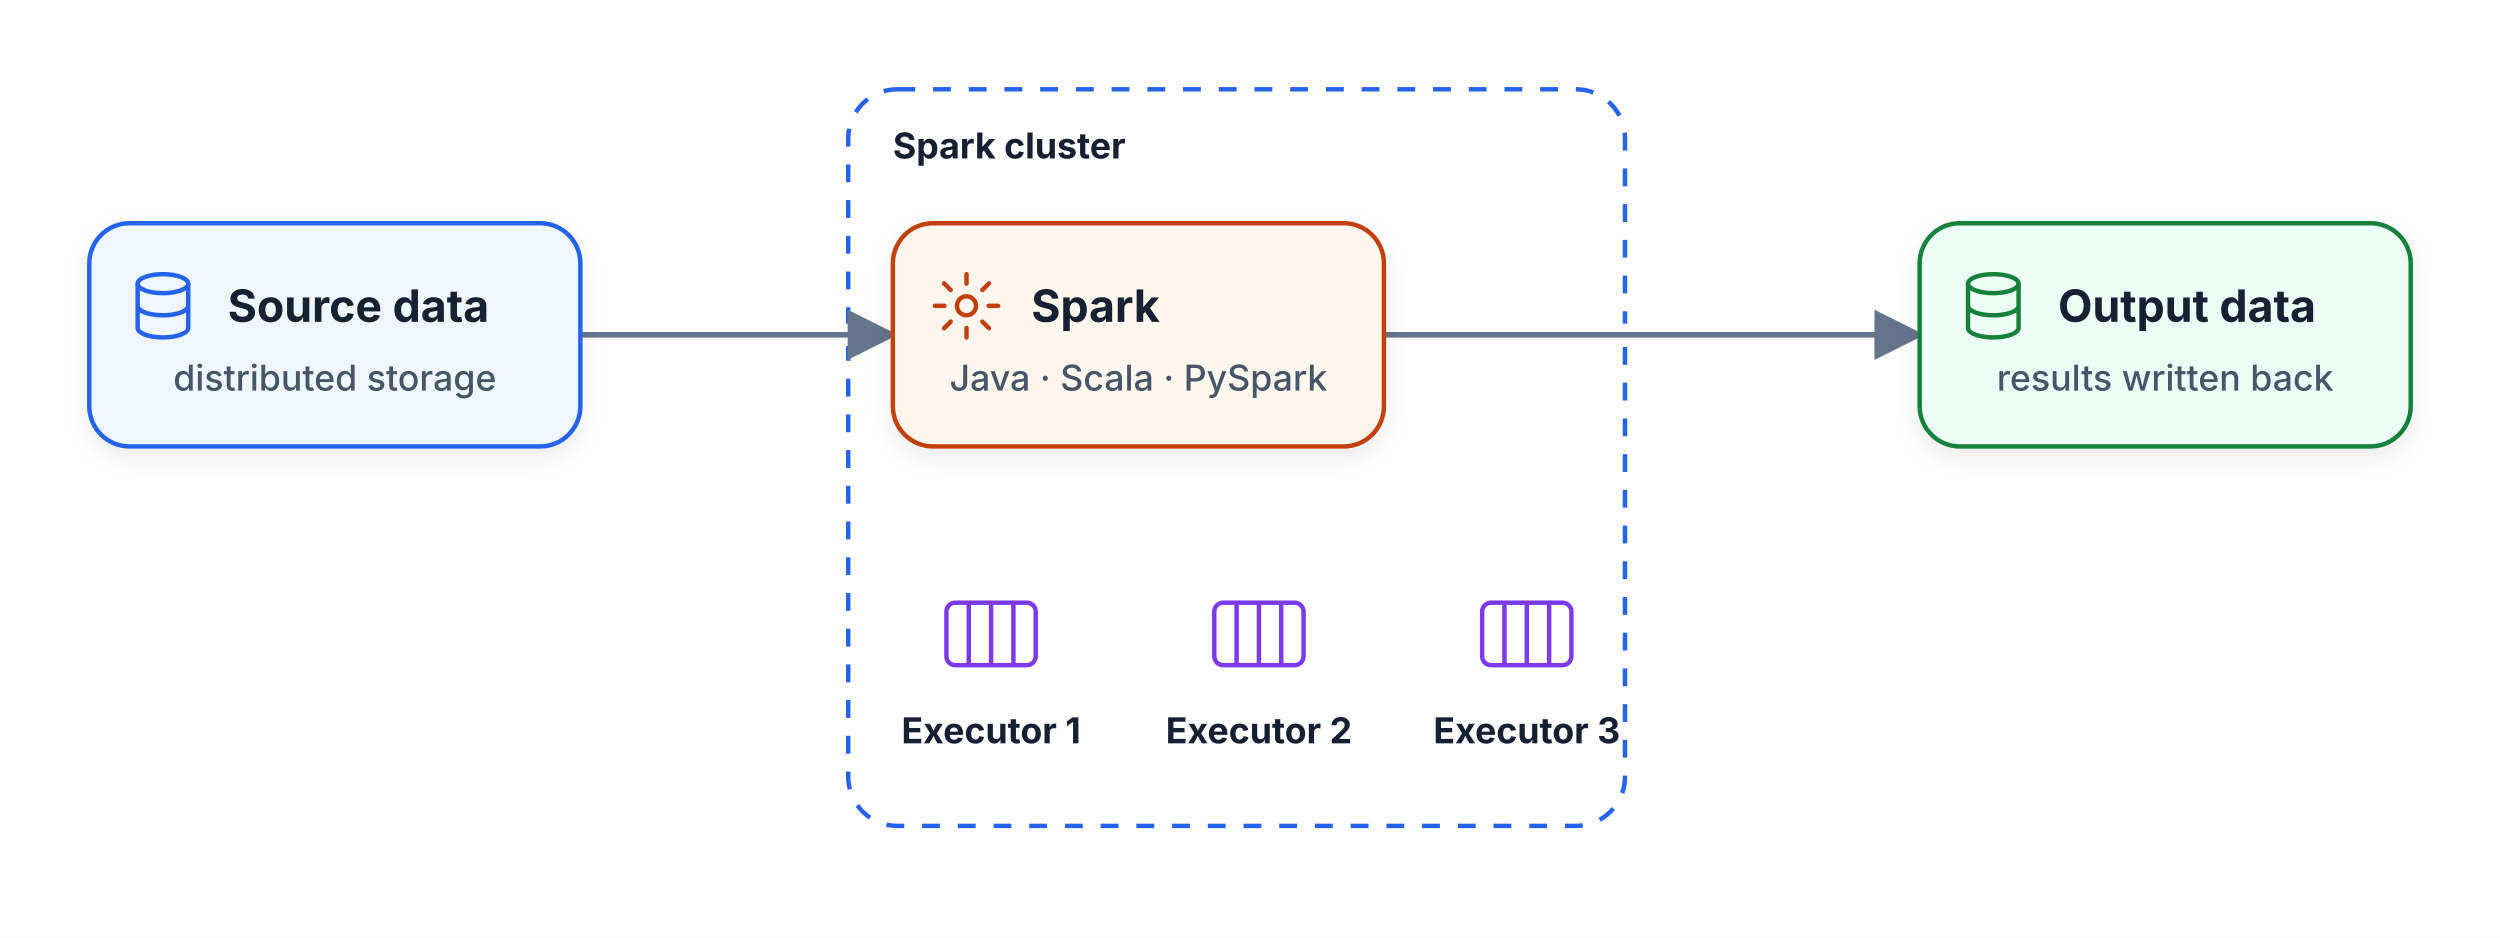
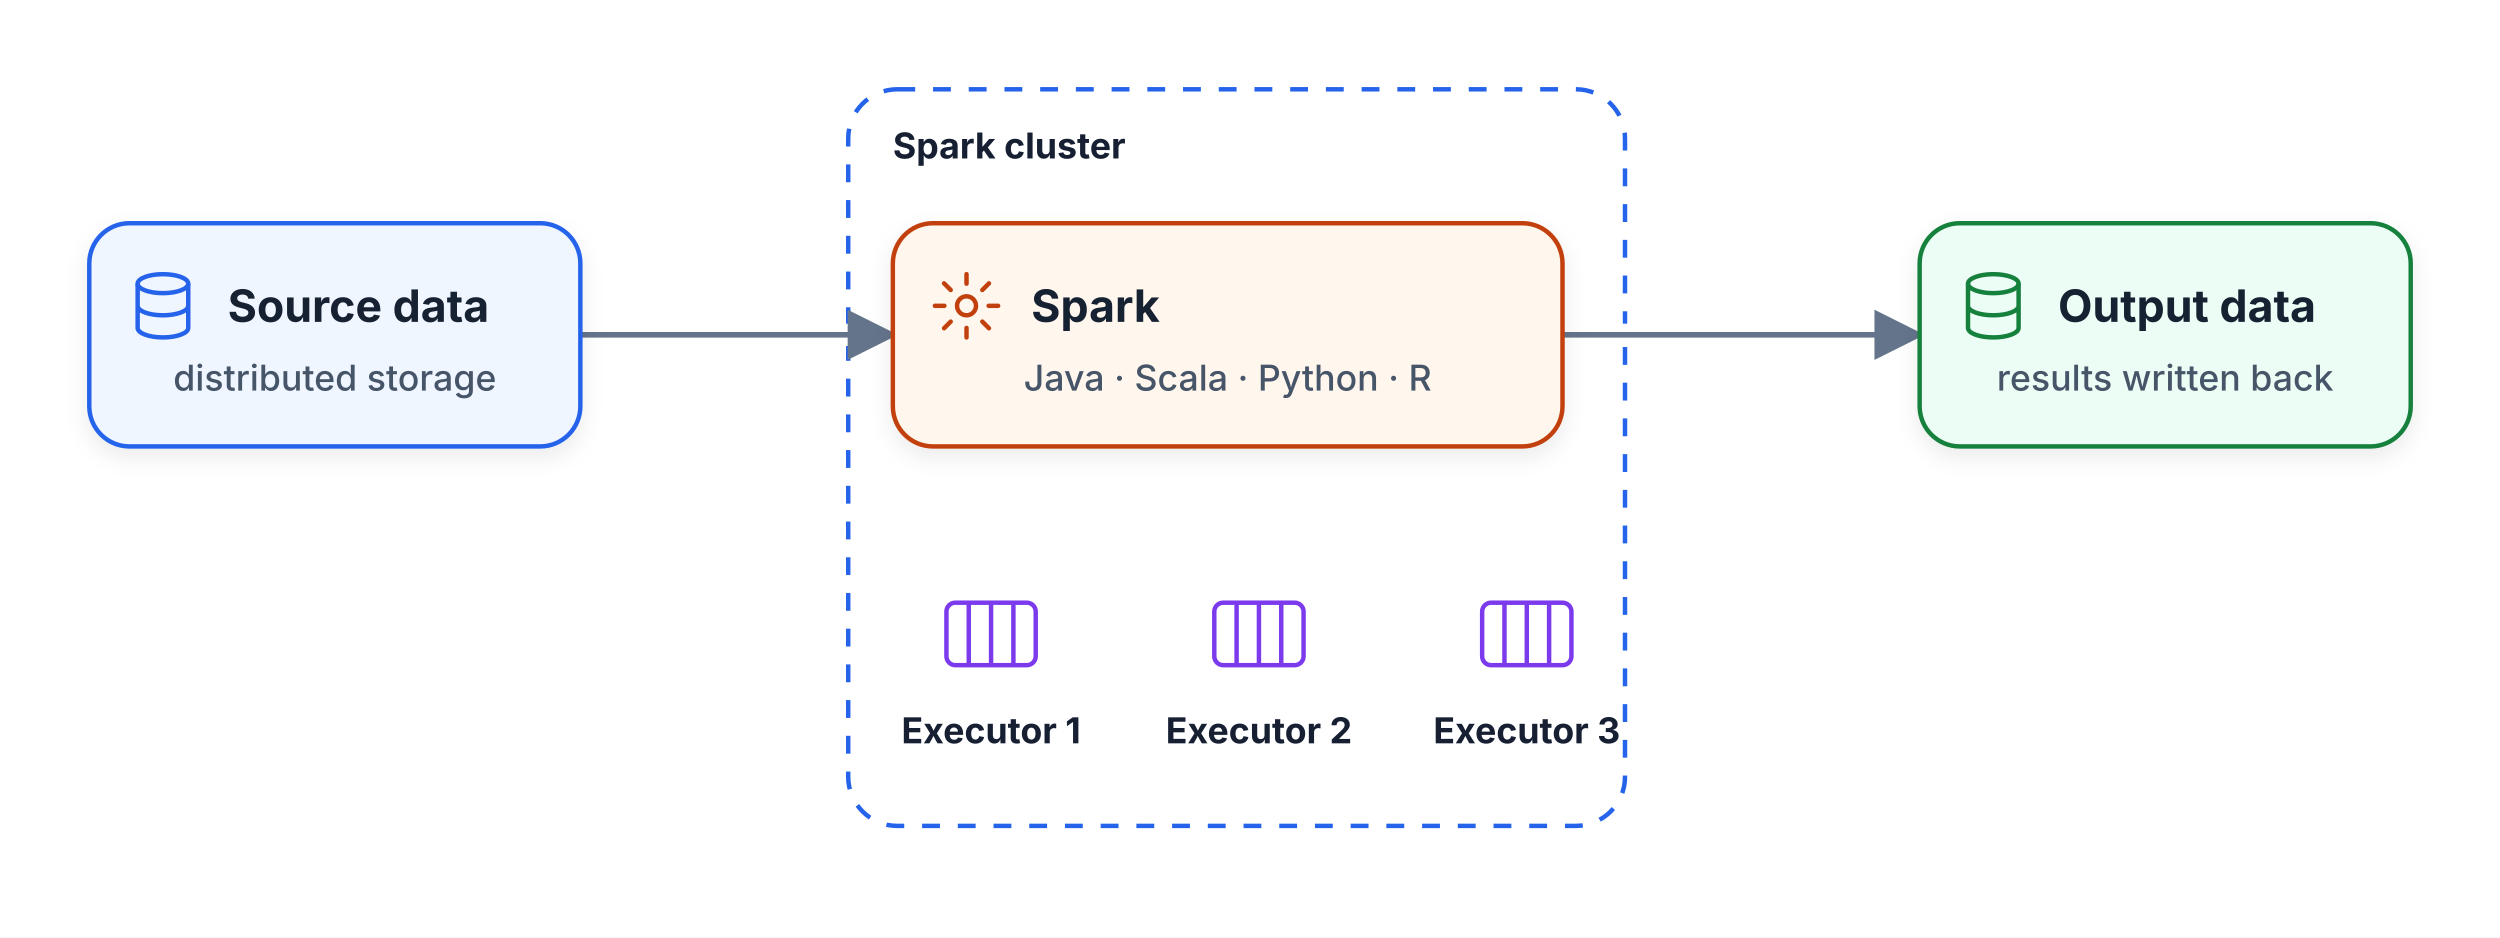
<svg xmlns="http://www.w3.org/2000/svg" width="1120" height="420" viewBox="0 0 1120 420" role="img" aria-labelledby="title desc">
  <defs>
    <filter id="shadow" x="-20%" y="-20%" width="140%" height="150%">
      <feDropShadow dx="0" dy="4" stdDeviation="5" flood-color="#0f172a" flood-opacity="0.08" />
    </filter>
    <marker id="arrow-purple" viewBox="0 0 10 10" refX="9" refY="5" markerWidth="9" markerHeight="9" orient="auto">
      <path d="M0 0 10 5 0 10Z" fill="#7c3aed" />
    </marker>
    <marker id="arrow-blue" viewBox="0 0 10 10" refX="9" refY="5" markerWidth="9" markerHeight="9" orient="auto">
      <path d="M0 0 10 5 0 10Z" fill="#2563eb" />
    </marker>
    <marker id="arrow-amber" viewBox="0 0 10 10" refX="9" refY="5" markerWidth="9" markerHeight="9" orient="auto">
      <path d="M0 0 10 5 0 10Z" fill="#c2410c" />
    </marker>
    <marker id="arrow-green" viewBox="0 0 10 10" refX="9" refY="5" markerWidth="9" markerHeight="9" orient="auto">
      <path d="M0 0 10 5 0 10Z" fill="#15803d" />
    </marker>
    <marker id="arrow-red" viewBox="0 0 10 10" refX="9" refY="5" markerWidth="9" markerHeight="9" orient="auto">
      <path d="M0 0 10 5 0 10Z" fill="#dc2626" />
    </marker>
    <marker id="arrow-gray" viewBox="0 0 10 10" refX="9" refY="5" markerWidth="9" markerHeight="9" orient="auto">
      <path d="M0 0 10 5 0 10Z" fill="#64748b" />
    </marker>
    <symbol id="icon-container" viewBox="0 0 24 24">
      <rect x="2" y="5" width="20" height="14" rx="2" fill="none" stroke="currentColor" stroke-width="2" />
      <path d="M7 5v14M12 5v14M17 5v14" fill="none" stroke="currentColor" stroke-width="2" />
    </symbol>
    <symbol id="icon-database" viewBox="0 0 24 24">
      <ellipse cx="12" cy="5" rx="8" ry="3" fill="none" stroke="currentColor" stroke-width="2" />
      <path d="M4 5v7c0 1.66 3.58 3 8 3s8-1.34 8-3V5M4 12v7c0 1.66 3.58 3 8 3s8-1.34 8-3v-7" fill="none" stroke="currentColor" stroke-width="2" />
    </symbol>
    <symbol id="icon-settings" viewBox="0 0 24 24">
      <circle cx="12" cy="12" r="3" fill="none" stroke="currentColor" stroke-width="2" />
      <path d="M12 2v3M12 19v3M2 12h3M19 12h3M4.9 4.9 7 7M17 17l2.1 2.1M19.1 4.9 17 7M7 17l-2.1 2.1" fill="none" stroke="currentColor" stroke-width="2" stroke-linecap="round" />
    </symbol>
    <style>
      text { font-family: system-ui, -apple-system, BlinkMacSystemFont, "Segoe UI", sans-serif; fill: #172033; }
      symbol [stroke] { vector-effect: non-scaling-stroke; }
      .node rect { stroke-width: 2; }
      .node-boundary rect { stroke-width: 2; stroke-dasharray: 8 8; }
      .boundary-title { font-size: 16px; font-weight: 750; text-anchor: start; }
      .node-title { font-weight: 750; text-anchor: middle; }
      .node-title.icon-copy { text-anchor: start; }
      .node-subtitle { font-weight: 500; fill: #475569; text-anchor: middle; }
      .eyebrow { font-weight: 750; letter-spacing: 1px; fill: #475569; text-anchor: middle; }
      .mention-icon { font-size: 27px; font-weight: 750; text-anchor: middle; }
      .standalone-mention { font-size: 52px; font-weight: 750; text-anchor: middle; }
      .icon-node-title { font-size: 16px; font-weight: 750; text-anchor: middle; }
      .edge { fill: none; stroke-width: 2.5; stroke-linecap: round; stroke-linejoin: round; }
      .edge-label rect { stroke-width: 2; }
      .edge-label text { font-size: 14px; font-weight: 750; text-anchor: middle; dominant-baseline: central; }
      .divider { stroke: #cbd5e1; stroke-width: 2; stroke-dasharray: 6 8; stroke-linecap: round; }
      .center-annotation { fill: #f1f5f9; stroke: none; }
      .center-title { font-weight: 800; letter-spacing: 0.08em; fill: #334155; text-anchor: middle; }
      .center-detail { font-weight: 600; fill: #475569; text-anchor: middle; }
    </style>
  </defs>
  <rect width="1120" height="420" fill="#ffffff" />
  <g class="node-boundary node-blue" transform="translate(380 40)">
    <rect width="348" height="330" rx="22" fill="none" stroke="#2563eb" />
    <text class="boundary-title" x="20" y="31">Spark cluster</text>
  </g>
  <path class="edge-boundary-halo" d="M260 150L400 150" fill="none" stroke="#ffffff" stroke-width="10" stroke-linecap="round" stroke-linejoin="round" />
  <path class="edge" d="M260 150L400 150" stroke="#64748b" marker-end="url(#arrow-gray)" />
-   <path class="edge-boundary-halo" d="M620 150L860 150" fill="none" stroke="#ffffff" stroke-width="10" stroke-linecap="round" stroke-linejoin="round" />
-   <path class="edge" d="M620 150L860 150" stroke="#64748b" marker-end="url(#arrow-gray)" />
+   <path class="edge-boundary-halo" d="M700 150L860 150" fill="none" stroke="#ffffff" stroke-width="10" stroke-linecap="round" stroke-linejoin="round" />
+   <path class="edge" d="M700 150L860 150" stroke="#64748b" marker-end="url(#arrow-gray)" />
  <g class="node node-blue" transform="translate(40 100)" filter="url(#shadow)">
    <rect width="220" height="100" rx="18" fill="#eff6ff" stroke="#2563eb" />
    <use href="#icon-database" x="16" y="20" width="34" height="34" color="#2563eb" />
    <text class="node-title icon-copy" x="62" y="44.2" font-size="20">Source data</text>
    <text class="node-subtitle" x="110" y="75" font-size="16">distributed storage</text>
  </g>
  <g class="node node-amber" transform="translate(400 100)" filter="url(#shadow)">
-     <rect width="220" height="100" rx="18" fill="#fff7ed" stroke="#c2410c" />
+     <rect width="300" height="100" rx="18" fill="#fff7ed" stroke="#c2410c" />
    <use href="#icon-settings" x="16" y="20" width="34" height="34" color="#c2410c" />
    <text class="node-title icon-copy" x="62" y="44.2" font-size="20">Spark</text>
-     <text class="node-subtitle" x="110" y="75" font-size="16">Java · Scala · PySpark</text>
+     <text class="node-subtitle" x="150" y="75" font-size="16">Java · Scala · Python · R</text>
  </g>
  <g class="node-icon-only node-purple" transform="translate(420 260)">
    <use href="#icon-container" x="0" y="0" width="48" height="48" color="#7c3aed" />
    <text class="icon-node-title" x="24" y="73">Executor 1</text>
  </g>
  <g class="node-icon-only node-purple" transform="translate(540 260)">
    <use href="#icon-container" x="0" y="0" width="48" height="48" color="#7c3aed" />
    <text class="icon-node-title" x="24" y="73">Executor 2</text>
  </g>
  <g class="node-icon-only node-purple" transform="translate(660 260)">
    <use href="#icon-container" x="0" y="0" width="48" height="48" color="#7c3aed" />
    <text class="icon-node-title" x="24" y="73">Executor 3</text>
  </g>
  <g class="node node-green" transform="translate(860 100)" filter="url(#shadow)">
    <rect width="220" height="100" rx="18" fill="#ecfdf5" stroke="#15803d" />
    <use href="#icon-database" x="16" y="20" width="34" height="34" color="#15803d" />
    <text class="node-title icon-copy" x="62" y="44.2" font-size="20">Output data</text>
    <text class="node-subtitle" x="110" y="75" font-size="16">results written back</text>
  </g>
</svg>
